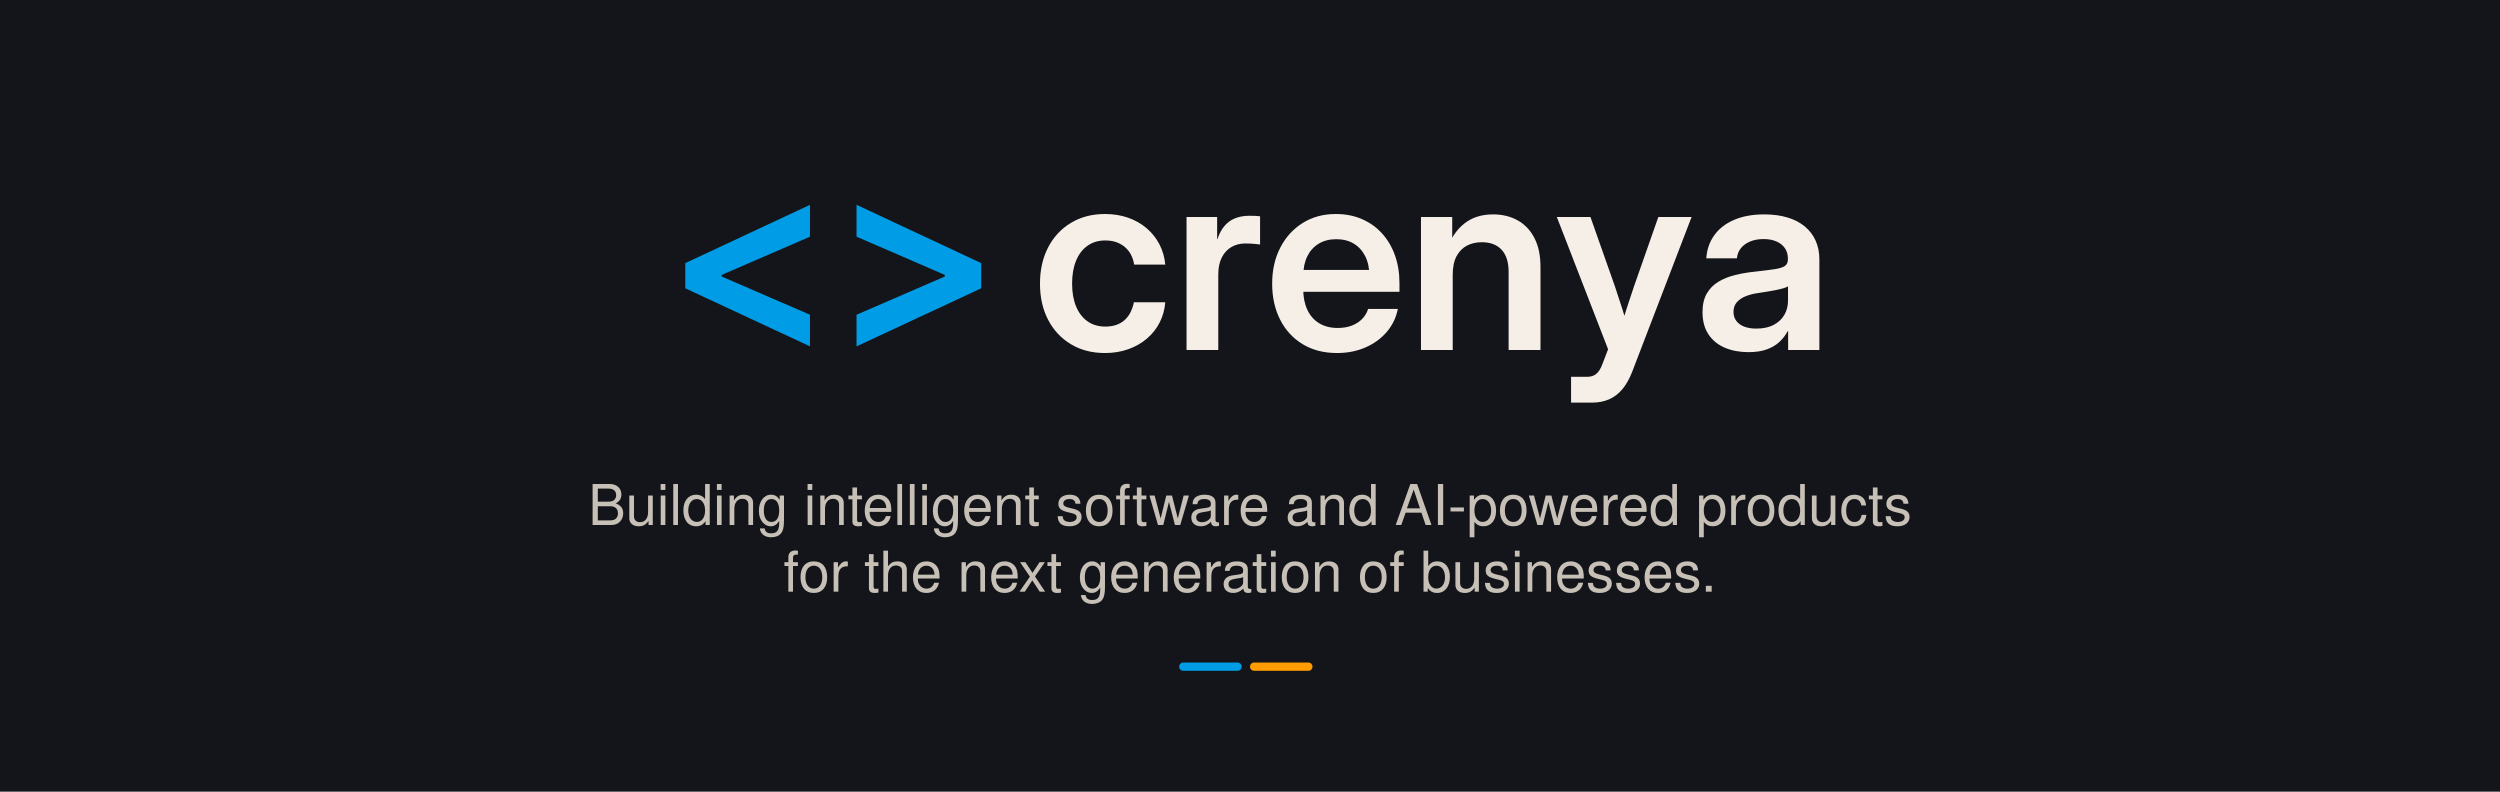
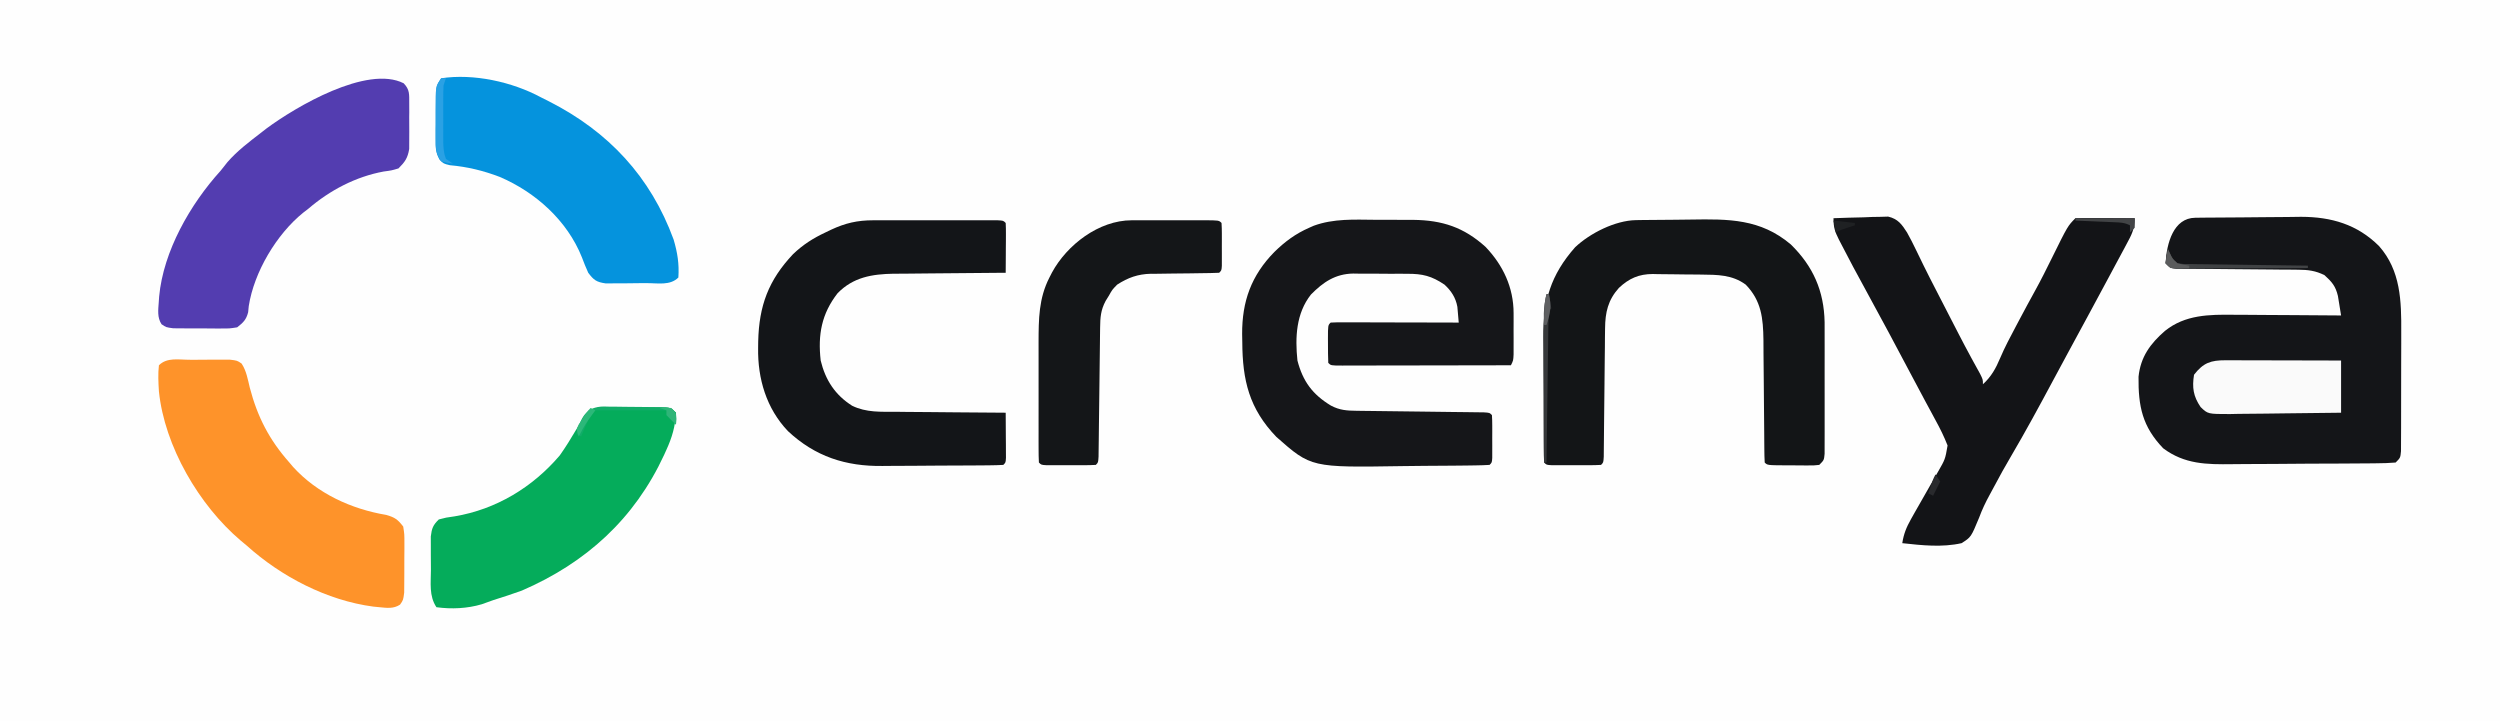
- <svg xmlns="http://www.w3.org/2000/svg" width="1200" height="380" viewBox="0 0 1200 380" role="img" aria-label="crenya - Building intelligent software and AI-powered products for the next generation of businesses.">
-   <rect width="1200" height="380" fill="#14151A" />
-   <path fill="#009CE5" transform="translate(320.000 168.0) scale(0.06044 -0.06044)" d="M148 490V690L1138 1153V900L429 593L437 607V574L429 587L1138 280V29Z" />
-   <path fill="#009CE5" transform="translate(399.957 168.0) scale(0.06044 -0.06044)" d="M1175 490 185 29V280L894 587L886 574V607L894 593L185 900V1153L1175 690Z" />
-   <path fill="#F6EFE7" transform="translate(495.385 168.0) scale(0.06044 -0.06044)" d="M579 -24Q425 -24 308.5 46.0Q192 116 127.5 240.0Q63 364 63 527Q63 690 127.5 814.5Q192 939 308.5 1009.5Q425 1080 579 1080Q679 1080 763.0 1050.5Q847 1021 910.0 967.0Q973 913 1011.5 839.5Q1050 766 1058 678H811Q804 721 786.0 756.0Q768 791 738.5 816.5Q709 842 670.0 856.0Q631 870 582 870Q500 870 440.5 828.0Q381 786 349.5 709.0Q318 632 318 527Q318 423 349.5 346.5Q381 270 440.0 228.0Q499 186 582 186Q631 186 669.5 199.5Q708 213 736.0 238.5Q764 264 782.0 300.0Q800 336 809 379H1058Q1051 292 1013.5 218.5Q976 145 912.0 90.5Q848 36 763.5 6.0Q679 -24 579 -24Z" />
-   <path fill="#F6EFE7" transform="translate(562.771 168.0) scale(0.06044 -0.06044)" d="M112 0V1056H355V881H358Q387 972 449.5 1019.0Q512 1066 614 1066Q640 1066 660.5 1065.0Q681 1064 696 1062V838Q683 840 649.0 843.0Q615 846 577 846Q518 846 469.5 818.5Q421 791 392.5 736.0Q364 681 364 598V0Z" />
-   <path fill="#F6EFE7" transform="translate(606.829 168.0) scale(0.06044 -0.06044)" d="M578 -24Q420 -24 304.0 47.0Q188 118 125.5 242.5Q63 367 63 527Q63 688 127.5 813.0Q192 938 306.0 1009.0Q420 1080 568 1080Q682 1080 775.0 1040.0Q868 1000 935.0 926.5Q1002 853 1038.0 752.5Q1074 652 1074 531V462H163V636H948L835 589Q835 679 802.5 744.0Q770 809 711.5 844.5Q653 880 572 880Q492 880 433.0 844.5Q374 809 342.0 744.0Q310 679 310 589V480Q310 389 342.0 320.0Q374 251 435.5 213.0Q497 175 584 175Q647 175 696.0 194.0Q745 213 778.0 247.0Q811 281 825 326H1061Q1041 223 973.5 144.0Q906 65 804.0 20.5Q702 -24 578 -24Z" />
-   <path fill="#F6EFE7" transform="translate(675.303 168.0) scale(0.06044 -0.06044)" d="M364 597V0H112V1056H360V787H311Q362 929 454.5 1003.0Q547 1077 684 1077Q795 1077 880.0 1029.5Q965 982 1013.0 889.0Q1061 796 1061 660V0H808V620Q808 736 752.5 796.0Q697 856 595 856Q529 856 477.0 829.0Q425 802 394.5 745.0Q364 688 364 597Z" />
-   <path fill="#F6EFE7" transform="translate(746.195 168.0) scale(0.06044 -0.06044)" d="M131 -418V-213H256Q290 -213 313.5 -201.0Q337 -189 354.5 -163.0Q372 -137 386 -96L425 6L18 1056H285L479 506Q509 418 536.5 330.5Q564 243 590 156H520Q545 243 573.0 331.0Q601 419 631 506L824 1056H1088L616 -174Q584 -256 539.0 -310.5Q494 -365 433.5 -391.5Q373 -418 296 -418Q256 -418 214.0 -418.0Q172 -418 131 -418Z" />
-   <path fill="#F6EFE7" transform="translate(813.037 168.0) scale(0.06044 -0.06044)" d="M434 -17Q329 -17 246.5 18.0Q164 53 116.5 124.0Q69 195 69 300Q69 390 103.0 448.5Q137 507 195.0 542.0Q253 577 328.0 595.5Q403 614 484 622Q582 633 639.5 641.5Q697 650 722.0 666.5Q747 683 747 719V727Q747 773 724.0 807.5Q701 842 657.5 861.5Q614 881 554 881Q493 881 446.5 861.5Q400 842 373.0 807.5Q346 773 342 728H99Q106 833 162.5 911.5Q219 990 320.0 1033.5Q421 1077 559 1077Q662 1077 743.5 1052.5Q825 1028 881.5 981.0Q938 934 967.5 868.0Q997 802 997 720V0H749V149H745Q720 102 680.0 64.5Q640 27 580.0 5.0Q520 -17 434 -17ZM496 170Q579 170 635.0 200.0Q691 230 719.5 280.0Q748 330 748 391V505Q736 498 713.0 491.0Q690 484 658.5 477.5Q627 471 590.5 465.0Q554 459 515 453Q461 446 415.5 428.5Q370 411 342.5 380.5Q315 350 315 302Q315 261 337.5 231.0Q360 201 400.5 185.5Q441 170 496 170Z" />
-   <text x="600" y="252" text-anchor="middle" font-family="-apple-system, 'Segoe UI', Helvetica, Arial, sans-serif" font-size="27" fill="#C7C0B6">Building intelligent software and AI-powered products</text>
-   <text x="600" y="284" text-anchor="middle" font-family="-apple-system, 'Segoe UI', Helvetica, Arial, sans-serif" font-size="27" fill="#C7C0B6">for the next generation of businesses.</text>
-   <rect x="566" y="318" width="30" height="4" rx="2" fill="#009CE5" />
-   <rect x="600" y="318" width="30" height="4" rx="2" fill="#FF9C01" />
+ <svg xmlns="http://www.w3.org/2000/svg" version="1.1" width="1054" height="304">
+   <path d="M0 0 C347.82 0 695.64 0 1054 0 C1054 100.32 1054 200.64 1054 304 C706.18 304 358.36 304 0 304 C0 203.68 0 103.36 0 0 Z " fill="#FEFEFE" transform="translate(0,0)" />
+   <path d="M0 0 C1.176 -0.016 2.352 -0.032 3.564 -0.049 C9.002 -0.093 14.439 -0.135 19.877 -0.157 C22.734 -0.17 25.59 -0.198 28.446 -0.239 C31.909 -0.289 35.373 -0.313 38.837 -0.32 C40.774 -0.33 42.711 -0.364 44.648 -0.399 C57.42 -0.369 68.333 2.8 77.521 11.943 C86.661 22.286 86.962 35.12 86.872 48.291 C86.872 49.817 86.872 51.343 86.874 52.87 C86.874 56.044 86.863 59.218 86.845 62.393 C86.822 66.465 86.822 70.537 86.829 74.609 C86.832 77.75 86.825 80.89 86.816 84.031 C86.812 85.534 86.811 87.036 86.812 88.539 C86.813 90.628 86.8 92.717 86.784 94.806 C86.777 96.589 86.777 96.589 86.77 98.407 C86.509 101.193 86.509 101.193 84.509 103.193 C81.832 103.412 79.257 103.507 76.578 103.515 C75.348 103.53 75.348 103.53 74.094 103.545 C71.37 103.575 68.647 103.588 65.923 103.599 C64.027 103.611 62.13 103.622 60.233 103.634 C56.247 103.655 52.261 103.666 48.274 103.673 C43.192 103.684 38.112 103.732 33.03 103.789 C29.106 103.827 25.182 103.837 21.257 103.84 C19.386 103.846 17.515 103.862 15.644 103.888 C4.853 104.03 -4.442 103.961 -13.491 97.193 C-22.264 88.039 -24.021 79.549 -23.885 67.021 C-23.027 58.693 -18.948 53.087 -12.741 47.693 C-4.214 40.848 5.925 40.769 16.392 40.9 C17.687 40.904 18.983 40.908 20.317 40.913 C23.727 40.924 27.136 40.953 30.546 40.987 C34.039 41.018 37.532 41.031 41.025 41.046 C47.853 41.078 54.681 41.129 61.509 41.193 C61.234 39.432 60.946 37.673 60.654 35.916 C60.415 34.446 60.415 34.446 60.172 32.947 C59.174 28.801 57.658 27.049 54.509 24.193 C50.735 22.324 47.653 21.935 43.465 21.906 C42.271 21.892 41.077 21.879 39.846 21.865 C38.566 21.86 37.285 21.855 35.966 21.849 C34.633 21.835 33.299 21.821 31.966 21.805 C27.034 21.749 22.101 21.713 17.169 21.677 C13.661 21.651 10.153 21.621 6.645 21.581 C4.015 21.552 1.385 21.531 -1.245 21.521 C-2.43 21.507 -3.615 21.494 -4.835 21.48 C-5.882 21.473 -6.928 21.465 -8.006 21.458 C-10.491 21.193 -10.491 21.193 -12.491 19.193 C-12.025 10.712 -9.154 0.113 0 0 Z " fill="#141518" transform="translate(925.491,91.80713)" />
+   <path d="M0 0 C2.771 0.024 5.542 0.021 8.313 0.014 C10.103 0.019 11.894 0.027 13.684 0.035 C14.498 0.034 15.312 0.034 16.15 0.033 C28.343 0.18 37.414 3.137 46.575 11.41 C54.007 19.192 58.399 28.571 58.411 39.344 C58.412 40.495 58.413 41.646 58.415 42.832 C58.411 44.03 58.407 45.227 58.403 46.461 C58.407 47.666 58.411 48.872 58.415 50.114 C58.413 51.262 58.412 52.411 58.411 53.594 C58.41 54.647 58.408 55.701 58.407 56.786 C58.278 59.336 58.278 59.336 57.278 61.336 C47.386 61.359 37.494 61.377 27.602 61.388 C23.009 61.393 18.417 61.4 13.824 61.412 C9.395 61.422 4.967 61.428 0.539 61.431 C-1.155 61.433 -2.848 61.437 -4.542 61.442 C-6.905 61.449 -9.269 61.45 -11.632 61.45 C-12.339 61.453 -13.046 61.457 -13.775 61.461 C-18.608 61.45 -18.608 61.45 -19.722 60.336 C-19.822 57.659 -19.861 55.013 -19.847 52.336 C-19.853 51.211 -19.853 51.211 -19.859 50.063 C-19.849 44.463 -19.849 44.463 -18.722 43.336 C-17.034 43.243 -15.342 43.219 -13.652 43.223 C-12.571 43.223 -11.49 43.223 -10.376 43.223 C-8.612 43.231 -8.612 43.231 -6.812 43.239 C-5.615 43.24 -4.418 43.241 -3.184 43.243 C0.657 43.248 4.499 43.261 8.34 43.274 C10.937 43.279 13.534 43.283 16.131 43.287 C22.514 43.298 28.896 43.315 35.278 43.336 C35.166 41.915 35.041 40.494 34.911 39.074 C34.808 37.888 34.808 37.888 34.704 36.677 C34.004 32.834 32.127 29.962 29.278 27.336 C23.858 23.684 20.039 22.728 13.563 22.77 C12.748 22.764 11.934 22.757 11.095 22.751 C9.381 22.744 7.667 22.747 5.954 22.76 C3.35 22.774 0.75 22.74 -1.853 22.701 C-3.527 22.7 -5.201 22.702 -6.875 22.707 C-8.026 22.687 -8.026 22.687 -9.202 22.667 C-16.73 22.795 -21.848 26.256 -27.035 31.524 C-33.304 39.484 -33.739 49.582 -32.722 59.336 C-30.442 68.14 -26.345 73.638 -18.625 78.321 C-14.905 80.306 -11.855 80.478 -7.706 80.526 C-6.468 80.542 -5.23 80.559 -3.955 80.576 C-3.295 80.583 -2.634 80.59 -1.953 80.597 C0.114 80.618 2.181 80.645 4.248 80.673 C9.38 80.743 14.511 80.803 19.643 80.862 C23.984 80.913 28.324 80.968 32.664 81.028 C34.706 81.055 36.747 81.075 38.789 81.096 C40.636 81.121 40.636 81.121 42.521 81.147 C43.611 81.159 44.701 81.172 45.824 81.185 C48.278 81.336 48.278 81.336 49.278 82.336 C49.377 83.813 49.409 85.294 49.411 86.774 C49.412 87.668 49.413 88.563 49.415 89.485 C49.411 90.426 49.407 91.367 49.403 92.336 C49.407 93.277 49.411 94.218 49.415 95.188 C49.413 96.082 49.412 96.977 49.411 97.899 C49.41 98.725 49.408 99.551 49.407 100.403 C49.278 102.336 49.278 102.336 48.278 103.336 C46.308 103.462 44.333 103.517 42.36 103.545 C41.09 103.564 39.82 103.584 38.512 103.603 C37.11 103.618 35.708 103.632 34.305 103.645 C33.598 103.651 32.891 103.658 32.162 103.665 C28.402 103.697 24.643 103.722 20.883 103.741 C17.798 103.759 14.713 103.793 11.628 103.844 C-26.962 104.459 -26.962 104.459 -41.609 91.535 C-53.075 79.603 -55.9 67.661 -55.972 51.586 C-55.993 50.457 -56.013 49.328 -56.035 48.164 C-56.098 34.38 -52.172 23.485 -42.472 13.586 C-37.966 9.17 -33.5 5.863 -27.722 3.336 C-27.095 3.059 -26.468 2.781 -25.822 2.496 C-17.469 -0.553 -8.764 -0.08 0 0 Z " fill="#151619" transform="translate(579.7222,92.66382)" />
+   <path d="M0 0 C0.959 -0.016 1.918 -0.032 2.906 -0.049 C7.321 -0.093 11.735 -0.134 16.15 -0.157 C18.466 -0.174 20.782 -0.201 23.098 -0.239 C39.062 -0.502 52.478 -0.582 65.276 10.24 C74.706 19.449 79.278 29.887 79.535 43.036 C79.548 45.732 79.55 48.427 79.542 51.123 C79.543 52.564 79.545 54.005 79.547 55.446 C79.55 58.45 79.546 61.454 79.537 64.458 C79.525 68.311 79.532 72.165 79.544 76.018 C79.551 78.986 79.549 81.955 79.544 84.923 C79.542 86.345 79.544 87.766 79.548 89.188 C79.554 91.167 79.544 93.147 79.535 95.126 C79.533 96.252 79.531 97.378 79.53 98.539 C79.276 101.193 79.276 101.193 77.276 103.193 C75.045 103.436 75.045 103.436 72.303 103.423 C71.322 103.421 70.34 103.419 69.329 103.417 C68.301 103.405 67.273 103.393 66.213 103.38 C65.181 103.38 64.15 103.379 63.086 103.378 C55.416 103.333 55.416 103.333 54.276 102.193 C54.168 100.303 54.13 98.408 54.118 96.515 C54.108 95.3 54.098 94.084 54.087 92.832 C54.084 92.178 54.08 91.524 54.077 90.85 C54.065 88.801 54.045 86.754 54.024 84.706 C53.962 78.881 53.908 73.056 53.875 67.231 C53.853 63.67 53.818 60.109 53.774 56.548 C53.753 54.541 53.748 52.534 53.743 50.526 C53.621 41.431 52.908 34.02 46.276 27.193 C40.578 22.995 34.357 23.028 27.499 22.955 C26.769 22.947 26.039 22.938 25.288 22.93 C23.752 22.916 22.217 22.906 20.681 22.898 C19.121 22.886 17.561 22.866 16.001 22.836 C13.729 22.793 11.458 22.777 9.186 22.767 C8.497 22.75 7.809 22.732 7.099 22.714 C1.229 22.74 -2.899 24.544 -7.192 28.57 C-11.812 33.719 -12.964 38.882 -13.027 45.641 C-13.044 46.899 -13.06 48.157 -13.078 49.452 C-13.086 50.81 -13.095 52.167 -13.103 53.525 C-13.119 54.926 -13.136 56.328 -13.155 57.729 C-13.2 61.403 -13.235 65.077 -13.267 68.751 C-13.319 74.649 -13.384 80.547 -13.455 86.444 C-13.478 88.505 -13.494 90.567 -13.51 92.628 C-13.523 93.87 -13.537 95.112 -13.551 96.391 C-13.56 97.49 -13.57 98.589 -13.579 99.721 C-13.724 102.193 -13.724 102.193 -14.724 103.193 C-16.42 103.292 -18.119 103.324 -19.818 103.326 C-20.848 103.327 -21.878 103.328 -22.939 103.33 C-24.565 103.324 -24.565 103.324 -26.224 103.318 C-27.308 103.322 -28.392 103.326 -29.509 103.33 C-30.539 103.328 -31.569 103.327 -32.63 103.326 C-33.582 103.325 -34.534 103.323 -35.515 103.322 C-37.724 103.193 -37.724 103.193 -38.724 102.193 C-38.834 100.191 -38.873 98.185 -38.885 96.179 C-38.895 94.89 -38.904 93.601 -38.914 92.273 C-38.919 90.852 -38.923 89.431 -38.927 88.009 C-38.933 86.555 -38.939 85.101 -38.945 83.646 C-38.955 80.587 -38.961 77.528 -38.964 74.469 C-38.97 70.572 -38.994 66.675 -39.022 62.778 C-39.041 59.768 -39.046 56.757 -39.048 53.747 C-39.051 52.312 -39.059 50.877 -39.072 49.443 C-39.203 34.14 -35.931 23.064 -25.662 11.443 C-19.367 5.48 -8.691 0.133 0 0 Z " fill="#131517" transform="translate(689.7241,92.80713)" />
+   <path d="M0 0 C4.229 -0.174 8.456 -0.281 12.688 -0.375 C14.485 -0.45 14.485 -0.45 16.318 -0.527 C18.054 -0.556 18.054 -0.556 19.824 -0.586 C20.887 -0.617 21.95 -0.649 23.046 -0.681 C27.15 0.265 28.828 2.602 31 6 C32.348 8.436 33.591 10.823 34.777 13.332 C35.47 14.756 36.164 16.18 36.859 17.604 C37.211 18.331 37.564 19.058 37.927 19.808 C39.655 23.338 41.453 26.831 43.254 30.324 C43.608 31.013 43.962 31.701 44.327 32.41 C45.045 33.805 45.763 35.198 46.482 36.592 C47.567 38.697 48.65 40.802 49.732 42.908 C50.448 44.297 51.163 45.686 51.879 47.074 C52.224 47.744 52.569 48.413 52.925 49.103 C54.614 52.367 56.325 55.616 58.085 58.842 C58.413 59.443 58.741 60.044 59.078 60.662 C59.969 62.289 60.867 63.912 61.765 65.534 C63 68 63 68 63 70 C66.505 66.829 68.48 63.244 70.293 58.906 C72.211 54.386 74.506 50.082 76.812 45.75 C77.259 44.906 77.705 44.062 78.166 43.192 C80.451 38.88 82.765 34.585 85.125 30.312 C87.572 25.876 89.822 21.356 92.062 16.812 C98.776 3.224 98.776 3.224 102 0 C103.854 -0.087 105.711 -0.107 107.566 -0.098 C108.691 -0.094 109.816 -0.091 110.975 -0.088 C112.159 -0.08 113.343 -0.071 114.562 -0.062 C115.75 -0.058 116.938 -0.053 118.162 -0.049 C121.108 -0.037 124.054 -0.021 127 0 C127 4.537 125.621 7.127 123.52 10.984 C123.155 11.668 122.791 12.352 122.416 13.056 C121.223 15.292 120.018 17.521 118.812 19.75 C117.981 21.301 117.151 22.853 116.321 24.404 C113.892 28.942 111.447 33.472 109 38 C108.366 39.176 107.731 40.353 107.097 41.529 C104.457 46.425 101.808 51.315 99.148 56.199 C96.908 60.318 94.687 64.447 92.477 68.582 C86.733 79.322 80.93 89.999 74.766 100.504 C72.374 104.589 70.054 108.693 67.857 112.886 C67.21 114.113 66.551 115.334 65.879 116.548 C64.123 119.73 62.652 122.851 61.387 126.262 C57.994 134.465 57.994 134.465 54 137 C45.84 138.849 37.243 137.912 29 137 C29.591 133.137 30.74 130.288 32.66 126.895 C33.469 125.453 33.469 125.453 34.293 123.983 C34.857 122.999 35.42 122.014 36 121 C37.618 118.171 39.236 115.342 40.842 112.506 C41.921 110.6 43.012 108.702 44.115 106.811 C47.096 101.614 47.096 101.614 48.098 95.824 C46.652 92.104 44.921 88.616 43 85.125 C42.091 83.436 41.182 81.748 40.273 80.059 C39.503 78.637 39.503 78.637 38.718 77.187 C36.786 73.604 34.879 70.009 32.977 66.41 C26.535 54.234 20.071 42.074 13.438 30 C9.966 23.663 6.534 17.311 3.25 10.875 C2.914 10.229 2.578 9.583 2.232 8.918 C0.563 5.594 0 3.819 0 0 Z " fill="#131417" transform="translate(773,92)" />
+   <path d="M0 0 C1.218 -0.003 2.435 -0.006 3.69 -0.01 C5.648 -0.007 5.648 -0.007 7.646 -0.003 C9.004 -0.004 10.362 -0.005 11.72 -0.006 C14.558 -0.008 17.395 -0.006 20.233 -0.001 C23.877 0.005 27.521 0.001 31.165 -0.005 C33.965 -0.008 36.765 -0.007 39.565 -0.004 C41.565 -0.003 43.564 -0.006 45.563 -0.01 C46.768 -0.006 47.973 -0.003 49.215 0 C50.281 0.001 51.348 0.002 52.446 0.002 C54.849 0.129 54.849 0.129 55.849 1.129 C55.935 2.691 55.956 4.257 55.946 5.821 C55.941 7.237 55.941 7.237 55.937 8.682 C55.924 10.172 55.924 10.172 55.911 11.692 C55.907 12.689 55.902 13.686 55.897 14.713 C55.886 17.185 55.869 19.657 55.849 22.129 C55.157 22.133 54.465 22.137 53.752 22.14 C47.191 22.179 40.631 22.236 34.071 22.313 C30.699 22.353 27.328 22.385 23.956 22.4 C20.068 22.422 16.181 22.469 12.294 22.52 C11.099 22.521 9.904 22.522 8.672 22.524 C-0.509 22.682 -8.409 23.976 -15.026 30.754 C-21.792 39.455 -23.377 48.237 -22.151 59.129 C-20.153 67.383 -16.06 73.654 -8.898 78.189 C-2.943 81.104 3.25 80.732 9.755 80.739 C11.089 80.754 12.422 80.771 13.756 80.789 C17.241 80.832 20.726 80.852 24.212 80.868 C27.778 80.887 31.345 80.929 34.911 80.969 C41.89 81.044 48.869 81.095 55.849 81.129 C55.878 84.609 55.895 88.088 55.911 91.567 C55.92 92.56 55.928 93.553 55.937 94.577 C55.94 95.521 55.943 96.465 55.946 97.438 C55.952 98.313 55.957 99.187 55.962 100.088 C55.849 102.129 55.849 102.129 54.849 103.129 C52.918 103.244 50.984 103.289 49.051 103.306 C47.187 103.326 47.187 103.326 45.285 103.345 C43.915 103.353 42.544 103.361 41.173 103.368 C40.483 103.372 39.792 103.376 39.081 103.38 C35.417 103.401 31.753 103.415 28.089 103.425 C24.331 103.436 20.574 103.47 16.816 103.51 C13.907 103.536 10.997 103.544 8.088 103.548 C6.705 103.553 5.322 103.564 3.939 103.583 C-11.616 103.78 -24.5 99.605 -35.964 88.879 C-45.055 79.308 -48.738 66.81 -48.526 53.817 C-48.515 52.901 -48.505 51.985 -48.493 51.042 C-48.142 36.021 -44.166 25.262 -33.776 14.254 C-29.61 10.293 -25.342 7.554 -20.151 5.129 C-19.362 4.749 -18.574 4.369 -17.761 3.977 C-11.736 1.174 -6.692 0.005 0 0 Z " fill="#131518" transform="translate(368.1514,92.87061)" />
+   <path d="M0 0 C1.08 0.003 1.08 0.003 2.182 0.007 C4.377 0.01 6.571 -0.014 8.766 -0.039 C10.16 -0.041 11.553 -0.042 12.947 -0.041 C14.853 -0.045 14.853 -0.045 16.797 -0.05 C19.951 0.322 19.951 0.322 21.815 1.607 C23.833 4.653 24.414 8.25 25.264 11.76 C28.488 24.072 33.472 33.756 41.951 43.322 C42.73 44.243 42.73 44.243 43.525 45.182 C53.753 56.414 68.117 62.958 82.814 65.416 C86.461 66.47 87.651 67.333 89.951 70.322 C90.453 73.574 90.453 73.574 90.447 77.389 C90.449 78.064 90.45 78.739 90.452 79.435 C90.45 80.858 90.438 82.281 90.418 83.704 C90.389 85.881 90.397 88.057 90.41 90.234 C90.404 91.619 90.396 93.004 90.385 94.389 C90.375 95.646 90.365 96.904 90.355 98.199 C89.951 101.322 89.951 101.322 88.608 103.236 C85.843 105.049 83.104 104.632 79.951 104.322 C78.683 104.2 78.683 104.2 77.389 104.076 C57.834 101.499 38.46 91.413 23.951 78.322 C22.694 77.278 22.694 77.278 21.412 76.213 C3.88 61.341 -10.688 36.428 -13.049 13.322 C-13.27 9.643 -13.488 5.988 -13.049 2.322 C-9.608 -1.119 -4.648 0.019 0 0 Z " fill="#FE932A" transform="translate(80.04883,151.6777)" />
+   <path d="M0 0 C2.595 2.712 2.32 4.638 2.334 8.345 C2.342 10.259 2.342 10.259 2.35 12.212 C2.337 13.209 2.337 13.209 2.324 14.226 C2.303 16.246 2.324 18.263 2.35 20.283 C2.344 21.561 2.339 22.84 2.334 24.158 C2.329 25.327 2.325 26.497 2.32 27.702 C1.7 31.516 0.522 33.182 -2.197 35.884 C-5.088 36.748 -5.088 36.748 -8.447 37.197 C-20.173 39.351 -31.165 45.12 -40.197 52.884 C-40.909 53.431 -41.62 53.977 -42.354 54.541 C-53.64 63.662 -63.1 79.624 -65.322 93.947 C-65.407 94.804 -65.492 95.661 -65.58 96.544 C-66.419 99.726 -67.618 100.85 -70.197 102.884 C-73.358 103.386 -73.358 103.386 -77.045 103.38 C-77.698 103.382 -78.351 103.383 -79.024 103.385 C-80.4 103.383 -81.776 103.372 -83.152 103.351 C-85.257 103.322 -87.36 103.33 -89.465 103.343 C-90.804 103.337 -92.143 103.329 -93.482 103.318 C-94.698 103.308 -95.914 103.298 -97.166 103.288 C-100.197 102.884 -100.197 102.884 -102.099 101.573 C-103.981 98.679 -103.49 95.508 -103.26 92.197 C-103.207 91.439 -103.155 90.682 -103.101 89.901 C-101.333 70.72 -89.919 50.892 -77.197 36.884 C-76.238 35.677 -75.28 34.468 -74.322 33.259 C-70.197 28.496 -65.168 24.72 -60.197 20.884 C-59.415 20.275 -58.632 19.665 -57.826 19.037 C-45.547 9.946 -15.43 -7.835 0 0 Z " fill="#533DB0" transform="translate(170.1973,35.11572)" />
+   <path d="M0 0 C13.664 -2.083 29.927 1.507 42 8 C43.149 8.578 44.297 9.155 45.48 9.75 C70.574 22.512 88.292 41.497 98 68 C99.62 73.477 100.392 78.31 100 84 C96.512 87.488 91.361 86.339 86.645 86.371 C85.903 86.371 85.161 86.371 84.397 86.371 C82.14 86.375 79.885 86.411 77.629 86.449 C76.193 86.455 74.757 86.459 73.32 86.461 C71.36 86.473 71.36 86.473 69.36 86.486 C65.455 85.921 64.34 85.107 62 82 C61.026 79.846 60.137 77.653 59.312 75.438 C53.131 60.003 39.848 48.08 24.711 41.59 C17.708 38.927 11.109 37.324 3.645 36.652 C1 36 1 36 -0.643 34.374 C-2.439 31.233 -2.372 28.978 -2.363 25.371 C-2.363 24.089 -2.362 22.807 -2.361 21.486 C-2.353 20.822 -2.345 20.157 -2.336 19.473 C-2.313 17.441 -2.316 15.409 -2.322 13.377 C-2.267 3.401 -2.267 3.401 0 0 Z " fill="#0593DD" transform="translate(186,33)" />
+   <path d="M0 0 C1.123 -0.005 1.123 -0.005 2.268 -0.01 C3.854 -0.015 5.441 -0.017 7.027 -0.017 C9.459 -0.02 11.89 -0.038 14.322 -0.057 C15.861 -0.06 17.399 -0.062 18.938 -0.062 C20.033 -0.073 20.033 -0.073 21.15 -0.084 C26.306 -0.061 26.306 -0.061 28.535 2.168 C28.243 7.962 26.868 12.612 24.473 17.855 C24.16 18.548 23.848 19.24 23.526 19.953 C11.049 46.926 -9.383 65.457 -36.465 77.168 C-40.433 78.613 -44.439 79.897 -48.465 81.168 C-50.091 81.748 -51.716 82.331 -53.34 82.918 C-59.492 84.741 -66.119 85.038 -72.465 84.168 C-75.649 79.392 -74.798 73.928 -74.781 68.344 C-74.777 66.241 -74.801 64.14 -74.826 62.037 C-74.828 60.697 -74.829 59.356 -74.828 58.016 C-74.831 56.799 -74.834 55.582 -74.837 54.328 C-74.436 50.926 -73.899 49.538 -71.465 47.168 C-68.453 46.367 -68.453 46.367 -64.777 45.855 C-47.315 42.919 -31.939 33.641 -20.465 20.168 C-17.941 16.606 -15.683 12.926 -13.465 9.168 C-7.81 0.012 -7.81 0.012 0 0 Z " fill="#05AC5B" transform="translate(256.4648,171.832)" />
+   <path d="M0 0 C0.817 -0.003 1.635 -0.006 2.477 -0.01 C3.355 -0.008 4.233 -0.006 5.138 -0.003 C6.042 -0.004 6.945 -0.005 7.876 -0.006 C9.784 -0.007 11.692 -0.005 13.6 -0.001 C16.532 0.004 19.464 -0.001 22.396 -0.007 C24.248 -0.007 26.099 -0.005 27.951 -0.003 C28.833 -0.005 29.715 -0.007 30.624 -0.01 C36.797 0.014 36.797 0.014 37.912 1.129 C38.01 2.606 38.042 4.087 38.044 5.567 C38.046 6.462 38.047 7.356 38.048 8.278 C38.044 9.219 38.041 10.16 38.037 11.129 C38.04 12.07 38.044 13.011 38.048 13.981 C38.047 14.876 38.046 15.77 38.044 16.692 C38.043 17.518 38.042 18.344 38.041 19.196 C37.912 21.129 37.912 21.129 36.912 22.129 C34.413 22.24 31.938 22.291 29.439 22.305 C27.884 22.328 26.328 22.353 24.773 22.377 C22.32 22.412 19.867 22.442 17.414 22.455 C15.047 22.471 12.681 22.511 10.314 22.555 C9.593 22.553 8.872 22.551 8.129 22.549 C2.683 22.678 -1.511 24.158 -6.088 27.129 C-8.188 29.277 -8.188 29.277 -9.526 31.692 C-9.999 32.456 -10.472 33.221 -10.959 34.008 C-13.01 37.862 -13.229 40.934 -13.278 45.237 C-13.295 46.495 -13.311 47.753 -13.328 49.049 C-13.335 49.72 -13.342 50.392 -13.349 51.083 C-13.37 53.184 -13.397 55.285 -13.425 57.386 C-13.495 62.601 -13.555 67.816 -13.614 73.031 C-13.665 77.442 -13.72 81.853 -13.78 86.264 C-13.807 88.338 -13.828 90.413 -13.848 92.488 C-13.865 93.739 -13.882 94.991 -13.899 96.28 C-13.918 97.942 -13.918 97.942 -13.937 99.638 C-14.088 102.129 -14.088 102.129 -15.088 103.129 C-16.784 103.229 -18.484 103.26 -20.182 103.262 C-21.212 103.263 -22.242 103.265 -23.303 103.266 C-24.929 103.26 -24.929 103.26 -26.588 103.254 C-27.672 103.258 -28.757 103.262 -29.874 103.266 C-30.903 103.265 -31.933 103.264 -32.995 103.262 C-33.947 103.261 -34.899 103.26 -35.879 103.259 C-38.088 103.129 -38.088 103.129 -39.088 102.129 C-39.188 100.275 -39.216 98.416 -39.218 96.559 C-39.221 95.367 -39.224 94.175 -39.227 92.947 C-39.225 91.646 -39.223 90.345 -39.221 89.004 C-39.222 87.66 -39.223 86.315 -39.224 84.97 C-39.226 82.142 -39.223 79.314 -39.219 76.486 C-39.213 72.883 -39.216 69.28 -39.222 65.677 C-39.226 62.894 -39.225 60.111 -39.222 57.327 C-39.221 55.36 -39.224 53.392 -39.227 51.424 C-39.202 41.689 -39.17 32.928 -34.651 24.129 C-34.296 23.437 -33.941 22.745 -33.575 22.032 C-27.254 10.358 -13.798 0.015 0 0 Z " fill="#141618" transform="translate(477.0884,92.87061)" />
+   <path d="M0 0 C1.081 0 2.162 0 3.275 0 C4.441 0.005 5.607 0.011 6.808 0.016 C8.599 0.018 8.599 0.018 10.427 0.02 C14.248 0.026 18.069 0.038 21.89 0.051 C24.478 0.056 27.066 0.061 29.654 0.065 C36.003 0.076 42.353 0.093 48.702 0.114 C48.702 7.374 48.702 14.634 48.702 22.114 C40.819 22.237 32.936 22.328 25.051 22.388 C22.369 22.411 19.687 22.445 17.005 22.491 C13.15 22.551 9.296 22.58 5.441 22.602 C3.642 22.641 3.642 22.641 1.807 22.68 C-7.464 22.683 -7.464 22.683 -10.531 19.708 C-13.604 15.195 -14.148 11.522 -13.298 6.114 C-9.387 1.041 -6.2 -0.014 0 0 Z " fill="#FAFAFA" transform="translate(938.2976,151.8865)" />
+   <path d="M0 0 C0.66 0 1.32 0 2 0 C1.67 0.99 1.34 1.98 1 3 C0.905 5.018 0.869 7.039 0.867 9.059 C0.866 10.249 0.865 11.439 0.863 12.666 C0.867 13.911 0.871 15.155 0.875 16.438 C0.871 17.678 0.867 18.919 0.863 20.197 C0.865 21.389 0.866 22.581 0.867 23.809 C0.868 24.9 0.869 25.991 0.871 27.115 C0.984 29.637 1.084 31.655 2 34 C2.99 34.66 3.98 35.32 5 36 C2.625 35.688 2.625 35.688 0 35 C-2.397 31.404 -2.257 29.741 -2.266 25.469 C-2.268 24.184 -2.271 22.898 -2.273 21.574 C-2.269 20.906 -2.265 20.237 -2.261 19.548 C-2.25 17.507 -2.261 15.467 -2.273 13.426 C-2.271 12.141 -2.268 10.855 -2.266 9.531 C-2.263 8.351 -2.261 7.171 -2.259 5.955 C-2 3 -2 3 0 0 Z " fill="#2AA1E4" transform="translate(186,33)" />
+   <path d="M0 0 C0.33 0 0.66 0 1 0 C1.381 1.991 1.713 3.993 2 6 C1.67 6.33 1.34 6.66 1 7 C0.876 8.994 0.822 10.991 0.795 12.989 C0.775 14.27 0.755 15.551 0.734 16.871 C0.717 18.28 0.7 19.689 0.684 21.098 C0.663 22.531 0.642 23.965 0.621 25.398 C0.565 29.178 0.516 32.957 0.468 36.737 C0.418 40.591 0.362 44.445 0.307 48.299 C0.199 55.866 0.098 63.433 0 71 C-0.33 71 -0.66 71 -1 71 C-1.023 62.481 -1.041 53.962 -1.052 45.443 C-1.057 41.487 -1.064 37.531 -1.075 33.575 C-1.086 29.756 -1.092 25.937 -1.095 22.118 C-1.097 20.663 -1.1 19.207 -1.106 17.752 C-1.113 15.71 -1.114 13.668 -1.114 11.626 C-1.116 10.465 -1.118 9.303 -1.12 8.107 C-1.011 5.281 -0.649 2.746 0 0 Z " fill="#36383A" transform="translate(652,124)" />
+   <path d="M0 0 C0.289 0.619 0.578 1.238 0.875 1.875 C1.937 4.133 1.937 4.133 4 6 C6.426 6.331 6.426 6.331 9.276 6.319 C10.377 6.339 11.478 6.359 12.612 6.379 C13.805 6.391 14.998 6.402 16.227 6.414 C18.053 6.443 18.053 6.443 19.917 6.473 C23.82 6.533 27.722 6.579 31.625 6.625 C34.266 6.663 36.906 6.702 39.547 6.742 C46.031 6.838 52.515 6.923 59 7 C59 7.33 59 7.66 59 8 C51.472 8.046 43.945 8.082 36.417 8.104 C32.922 8.114 29.426 8.128 25.931 8.151 C21.915 8.177 17.899 8.186 13.883 8.195 C11.995 8.211 11.995 8.211 10.07 8.227 C8.909 8.227 7.748 8.227 6.551 8.227 C5.525 8.231 4.499 8.236 3.442 8.241 C1 8 1 8 -1 6 C-0.625 2.875 -0.625 2.875 0 0 Z " fill="#404244" transform="translate(914,105)" />
+   <path d="M0 0 C1.075 0.029 1.075 0.029 2.172 0.059 C3.288 0.063 3.288 0.063 4.427 0.066 C5.996 0.076 7.564 0.098 9.133 0.131 C11.538 0.18 13.942 0.192 16.348 0.198 C17.873 0.212 19.397 0.228 20.922 0.247 C21.643 0.252 22.364 0.257 23.106 0.263 C28.181 0.384 28.181 0.384 30.414 2.618 C30.539 5.243 30.539 5.243 30.414 7.618 C29.039 6.328 27.707 4.991 26.414 3.618 C26.414 2.958 26.414 2.298 26.414 1.618 C16.184 1.618 5.954 1.618 -4.586 1.618 C-5.878 4.201 -7.09 6.718 -8.211 9.368 C-8.664 10.44 -9.118 11.513 -9.586 12.618 C-10.246 12.288 -10.906 11.958 -11.586 11.618 C-9.688 4.816 -7.729 0.07 0 0 Z " fill="#12AC68" transform="translate(254.5857,171.3822)" />
+   <path d="M0 0 C8.25 0 16.5 0 25 0 C25 1.32 25 2.64 25 4 C24.34 4.66 23.68 5.32 23 6 C23 5.01 23 4.02 23 3 C20.595 1.797 18.896 1.797 16.211 1.684 C15.27 1.642 14.329 1.6 13.359 1.557 C12.375 1.517 11.39 1.478 10.375 1.438 C9.382 1.394 8.39 1.351 7.367 1.307 C4.912 1.2 2.456 1.098 0 1 C0 0.67 0 0.34 0 0 Z " fill="#424446" transform="translate(875,92)" />
+   <path d="M0 0 C0.66 0.33 1.32 0.66 2 1 C1.493 1.688 1.493 1.688 0.977 2.391 C-2.363 6.982 -2.363 6.982 -5 12 C-6 9 -6 9 -5.039 6.992 C-4.572 6.294 -4.106 5.595 -3.625 4.875 C-3.164 4.171 -2.702 3.467 -2.227 2.742 C-1 1 -1 1 0 0 Z " fill="#2CB879" transform="translate(249,172)" />
+   <path d="M0 0 C0.289 0.619 0.578 1.238 0.875 1.875 C1.937 4.133 1.937 4.133 4 6 C6.571 6.648 6.571 6.648 9 7 C9 7.33 9 7.66 9 8 C2.945 8.195 2.945 8.195 1 8 C0.34 7.34 -0.32 6.68 -1 6 C-0.625 2.875 -0.625 2.875 0 0 Z " fill="#5B5C5D" transform="translate(914,105)" />
+   <path d="M0 0 C0.66 0.99 1.32 1.98 2 3 C1.01 4.98 0.02 6.96 -1 9 C-1.66 8.67 -2.32 8.34 -3 8 C-1.125 2.25 -1.125 2.25 0 0 Z " fill="#292A2D" transform="translate(816,200)" />
+   <path d="M0 0 C0.33 0 0.66 0 1 0 C2.206 4.944 1.629 8.209 0 13 C-0.33 13 -0.66 13 -1 13 C-1.077 8.484 -1.102 4.409 0 0 Z " fill="#5E5F61" transform="translate(652,124)" />
+   <path d="M0 0 C2.375 -0.125 2.375 -0.125 5 0 C7 2 7 2 7.125 4.625 C7.084 5.409 7.043 6.192 7 7 C5.624 5.71 4.292 4.373 3 3 C3 2.34 3 1.68 3 1 C2.01 0.67 1.02 0.34 0 0 Z " fill="#2FB578" transform="translate(278,172)" />
+   <path d="M0 0 C2.97 0.33 5.94 0.66 9 1 C9 1.33 9 1.66 9 2 C8.051 2.309 7.103 2.619 6.125 2.938 C3.139 3.874 3.139 3.874 1 5 C0.67 3.35 0.34 1.7 0 0 Z " fill="#1F2123" transform="translate(773,93)" />
</svg>
